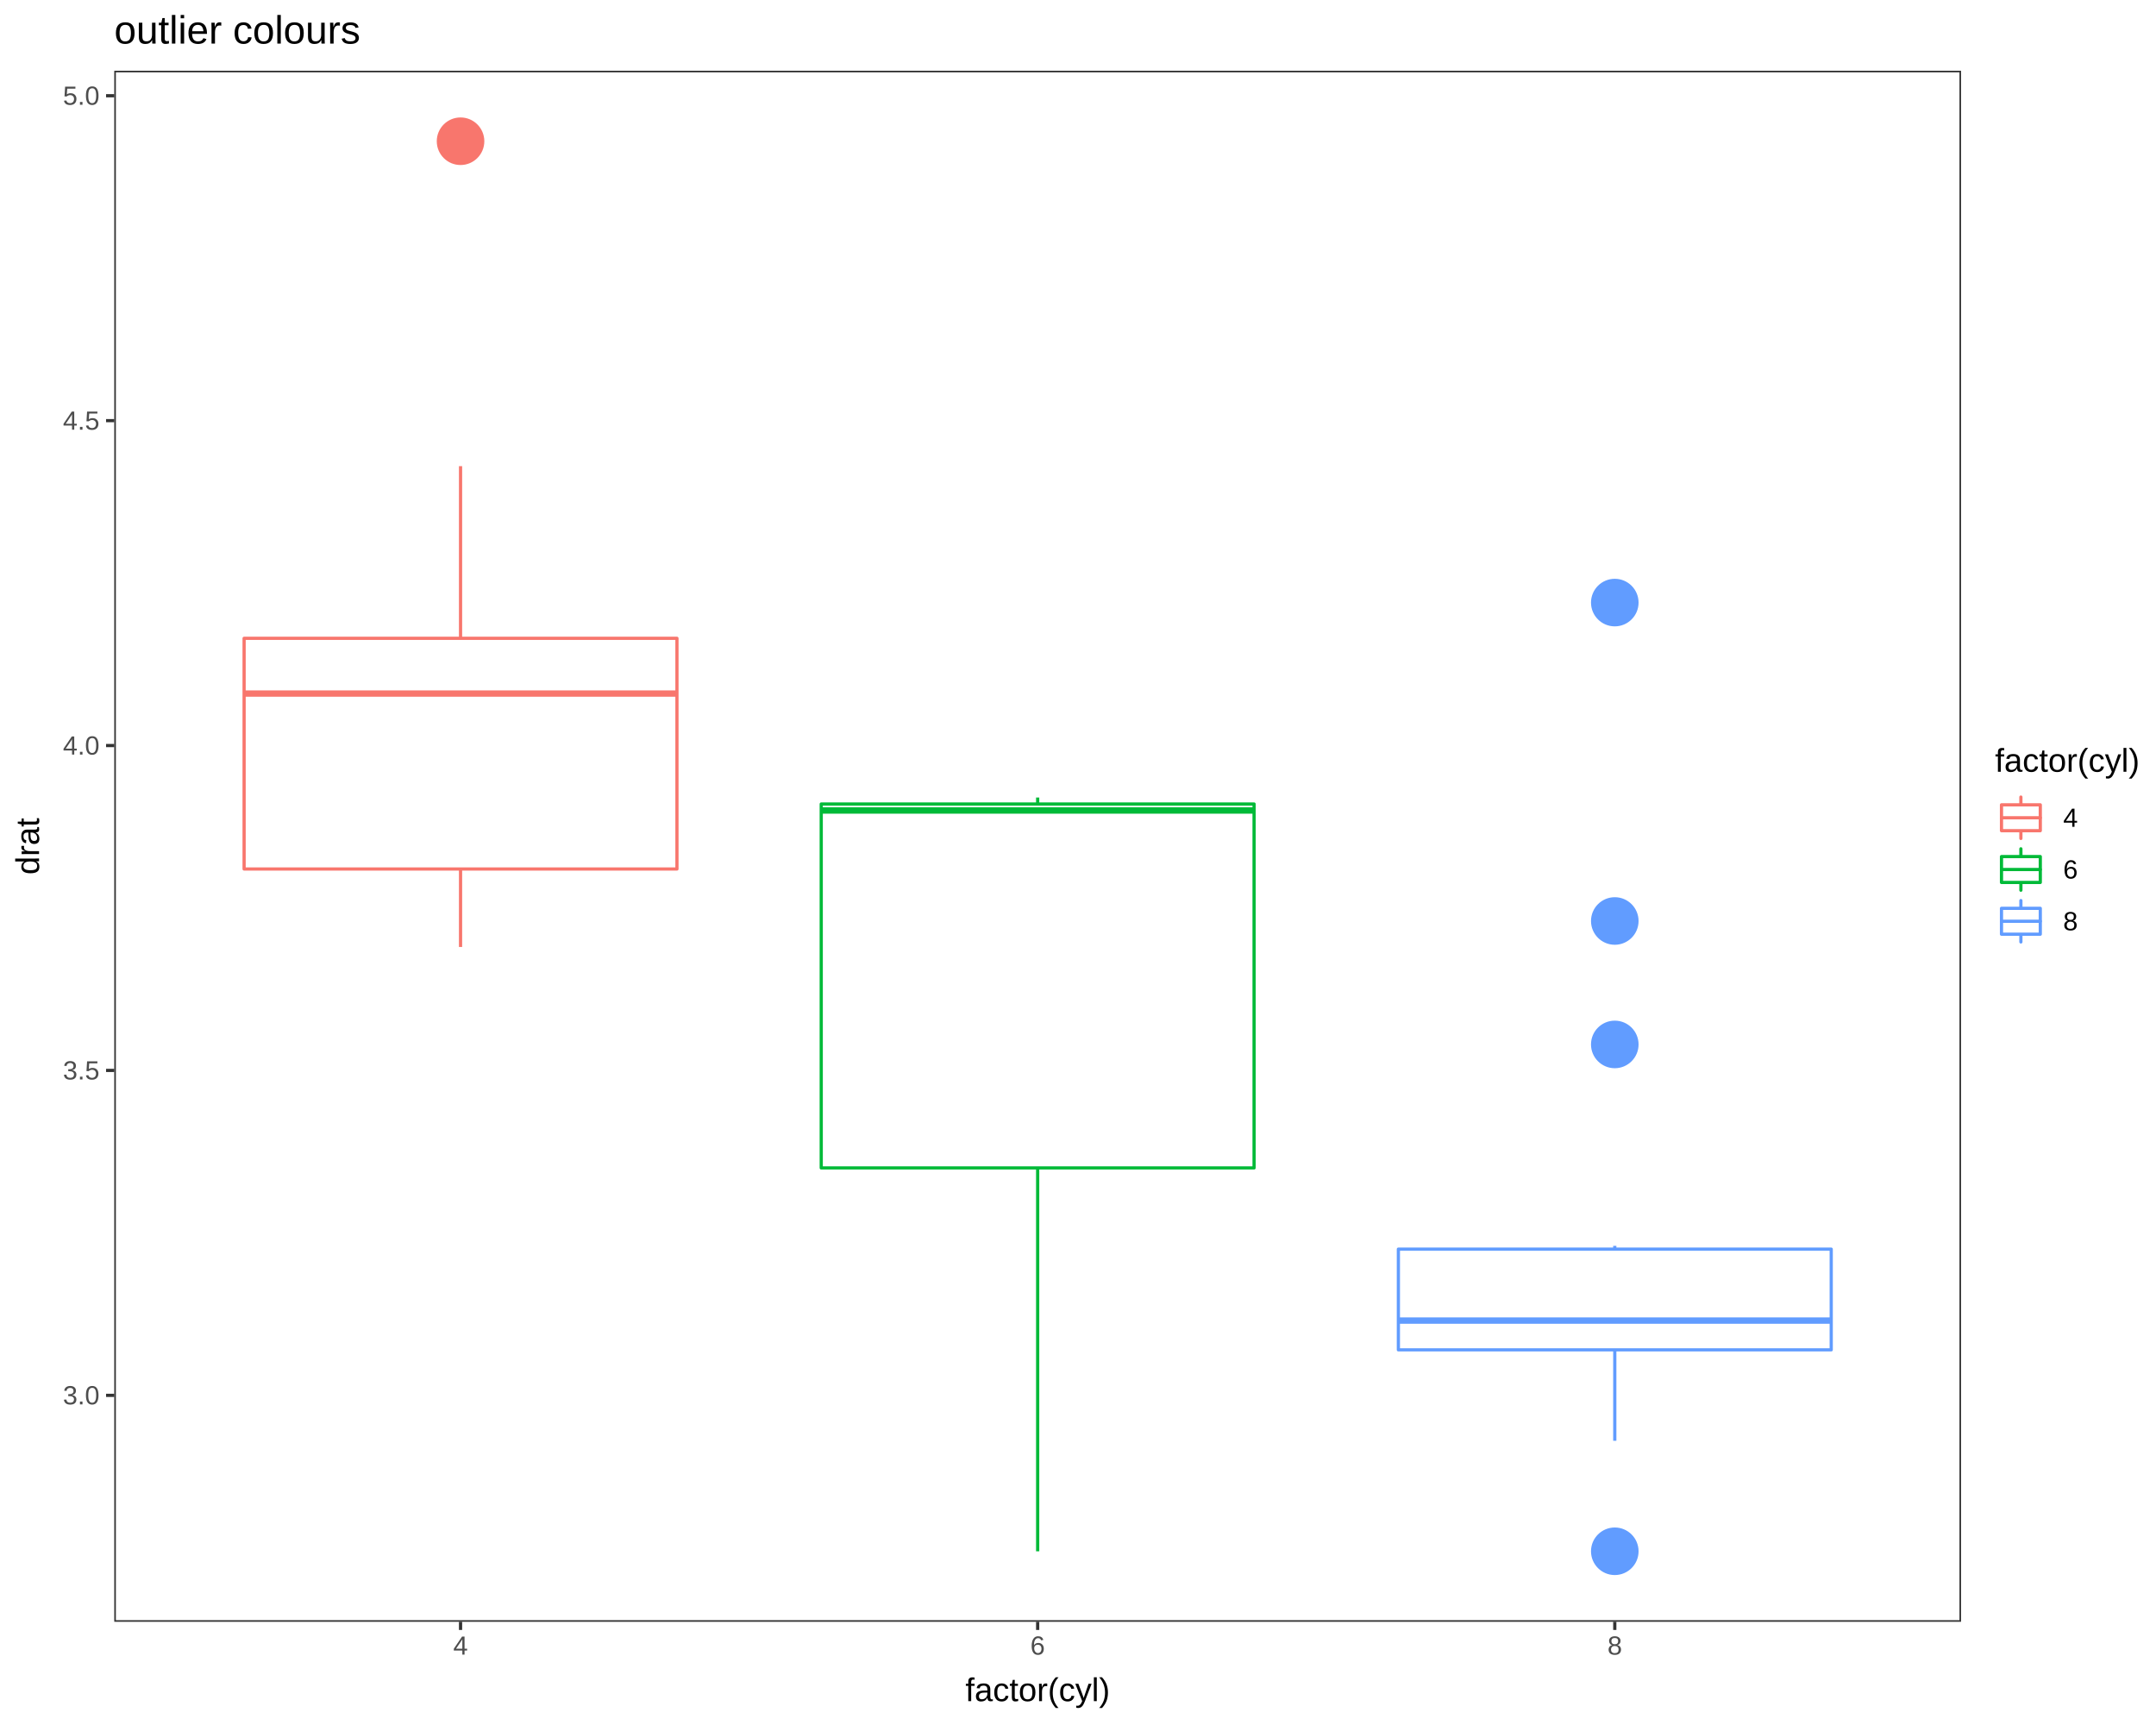
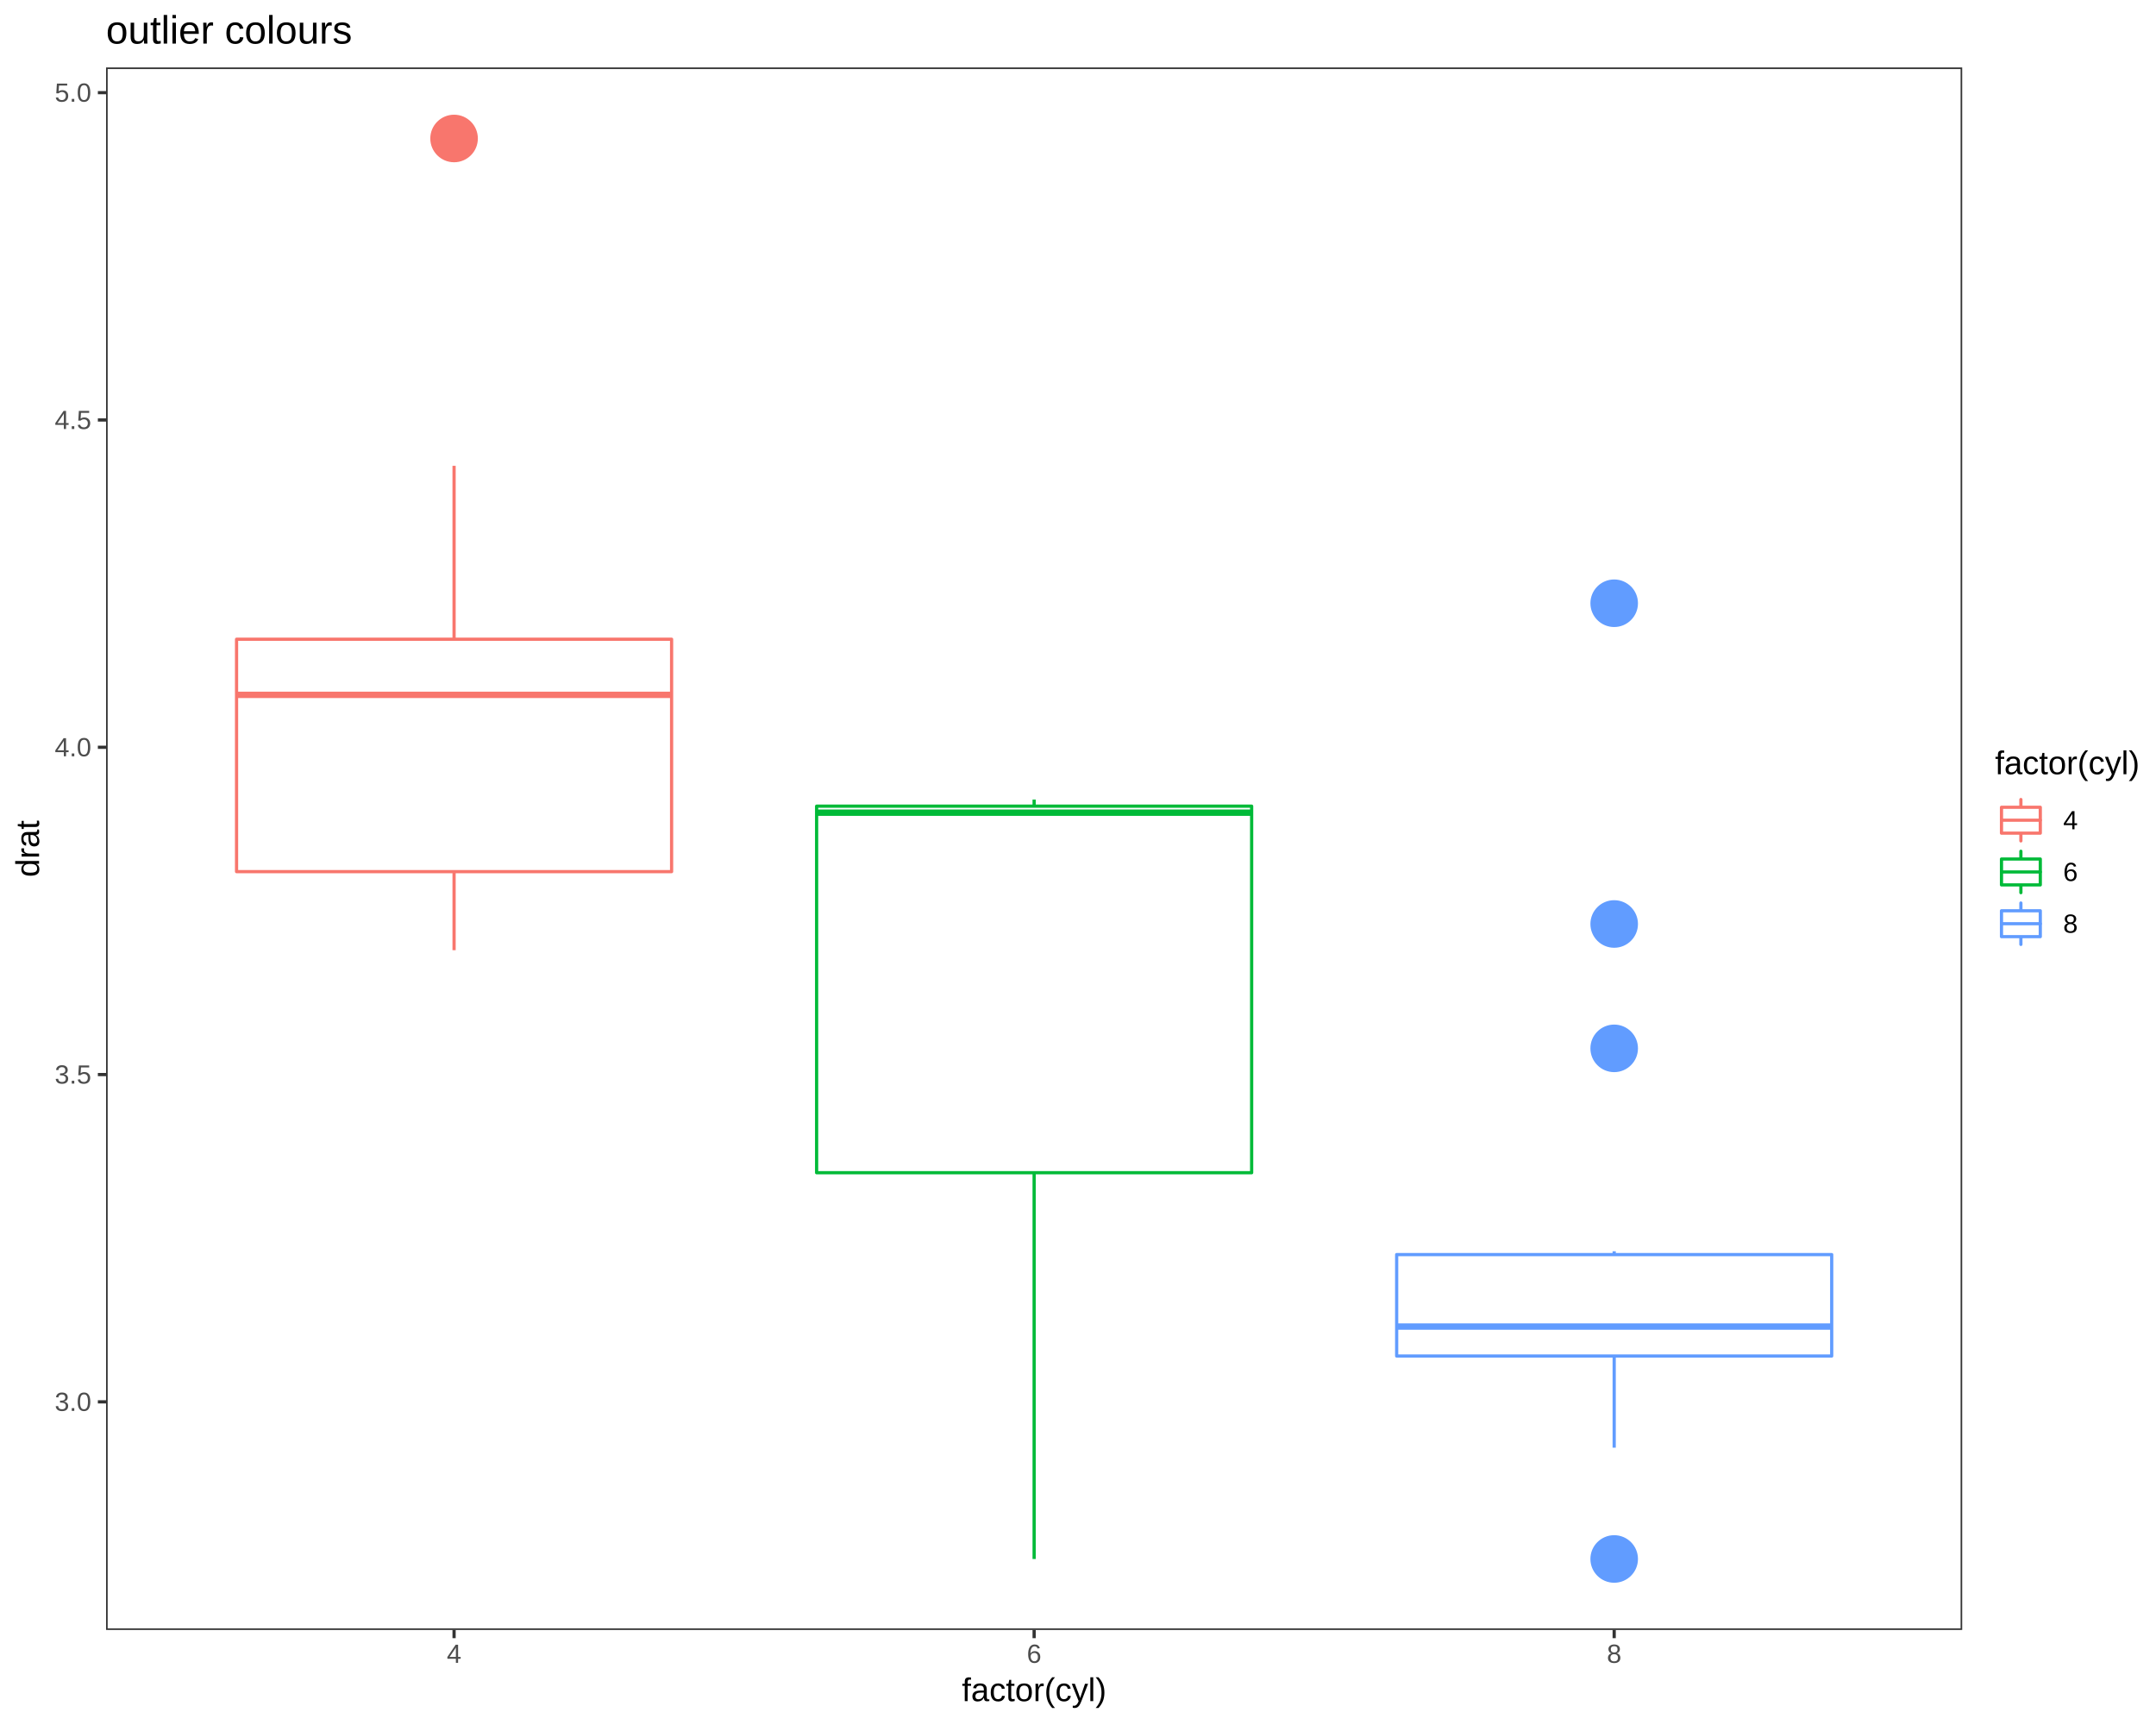
<svg xmlns="http://www.w3.org/2000/svg" viewBox="0 0 720.00 576.00">
  <defs>
    <style type="text/css">
    line, polyline, polygon, path, rect, circle {
      fill: none;
      stroke: #000000;
      stroke-linecap: round;
      stroke-linejoin: round;
      stroke-miterlimit: 10.00;
    }
  </style>
  </defs>
  <rect width="100%" height="100%" style="stroke: none; fill: #FFFFFF;" />
  <rect x="0.00" y="0.00" width="720.00" height="576.00" style="stroke-width: 1.07; stroke: #FFFFFF; fill: #FFFFFF;" />
  <defs>
-     <clipPath id="cpMzguMTZ8NjU0LjkwfDU0MS41M3wyMy42Mg==">
-       <rect x="38.16" y="23.62" width="616.74" height="517.91" />
+     <clipPath id="cpMzUuNDJ8NjU1LjI4fDU0NC4yN3wyMi41Mg==">
+       <rect x="35.42" y="22.52" width="619.86" height="521.75" />
    </clipPath>
  </defs>
-   <rect x="38.16" y="23.62" width="616.74" height="517.91" style="stroke-width: 1.07; stroke: none; fill: #FFFFFF;" clip-path="url(#cpMzguMTZ8NjU0LjkwfDU0MS41M3wyMy42Mg==)" />
-   <circle cx="153.80" cy="47.16" r="5.69pt" style="stroke-width: 0.71; stroke: #F8766D; fill: #F8766D;" clip-path="url(#cpMzguMTZ8NjU0LjkwfDU0MS41M3wyMy42Mg==)" />
-   <line x1="153.80" y1="213.14" x2="153.80" y2="155.65" style="stroke-width: 1.07; stroke: #F8766D; stroke-linecap: butt;" clip-path="url(#cpMzguMTZ8NjU0LjkwfDU0MS41M3wyMy42Mg==)" />
-   <line x1="153.80" y1="290.17" x2="153.80" y2="316.21" style="stroke-width: 1.07; stroke: #F8766D; stroke-linecap: butt;" clip-path="url(#cpMzguMTZ8NjU0LjkwfDU0MS41M3wyMy42Mg==)" />
-   <polygon points="81.52,213.14 81.52,290.17 226.07,290.17 226.07,213.14 81.52,213.14 " style="stroke-width: 1.07; stroke: #F8766D; fill: #FFFFFF;" clip-path="url(#cpMzguMTZ8NjU0LjkwfDU0MS41M3wyMy42Mg==)" />
-   <line x1="81.52" y1="231.59" x2="226.07" y2="231.59" style="stroke-width: 2.13; stroke: #F8766D; stroke-linecap: butt;" clip-path="url(#cpMzguMTZ8NjU0LjkwfDU0MS41M3wyMy42Mg==)" />
-   <line x1="346.53" y1="268.47" x2="346.53" y2="266.30" style="stroke-width: 1.07; stroke: #00BA38; stroke-linecap: butt;" clip-path="url(#cpMzguMTZ8NjU0LjkwfDU0MS41M3wyMy42Mg==)" />
-   <line x1="346.53" y1="389.98" x2="346.53" y2="517.99" style="stroke-width: 1.07; stroke: #00BA38; stroke-linecap: butt;" clip-path="url(#cpMzguMTZ8NjU0LjkwfDU0MS41M3wyMy42Mg==)" />
-   <polygon points="274.25,268.47 274.25,389.98 418.80,389.98 418.80,268.47 274.25,268.47 " style="stroke-width: 1.07; stroke: #00BA38; fill: #FFFFFF;" clip-path="url(#cpMzguMTZ8NjU0LjkwfDU0MS41M3wyMy42Mg==)" />
-   <line x1="274.25" y1="270.64" x2="418.80" y2="270.64" style="stroke-width: 2.13; stroke: #00BA38; stroke-linecap: butt;" clip-path="url(#cpMzguMTZ8NjU0LjkwfDU0MS41M3wyMy42Mg==)" />
-   <circle cx="539.26" cy="517.99" r="5.69pt" style="stroke-width: 0.71; stroke: #619CFF; fill: #619CFF;" clip-path="url(#cpMzguMTZ8NjU0LjkwfDU0MS41M3wyMy42Mg==)" />
-   <circle cx="539.26" cy="307.53" r="5.69pt" style="stroke-width: 0.71; stroke: #619CFF; fill: #619CFF;" clip-path="url(#cpMzguMTZ8NjU0LjkwfDU0MS41M3wyMy42Mg==)" />
-   <circle cx="539.26" cy="201.21" r="5.69pt" style="stroke-width: 0.71; stroke: #619CFF; fill: #619CFF;" clip-path="url(#cpMzguMTZ8NjU0LjkwfDU0MS41M3wyMy42Mg==)" />
-   <circle cx="539.26" cy="348.75" r="5.69pt" style="stroke-width: 0.71; stroke: #619CFF; fill: #619CFF;" clip-path="url(#cpMzguMTZ8NjU0LjkwfDU0MS41M3wyMy42Mg==)" />
-   <line x1="539.26" y1="417.10" x2="539.26" y2="416.01" style="stroke-width: 1.07; stroke: #619CFF; stroke-linecap: butt;" clip-path="url(#cpMzguMTZ8NjU0LjkwfDU0MS41M3wyMy42Mg==)" />
-   <line x1="539.26" y1="450.73" x2="539.26" y2="481.10" style="stroke-width: 1.07; stroke: #619CFF; stroke-linecap: butt;" clip-path="url(#cpMzguMTZ8NjU0LjkwfDU0MS41M3wyMy42Mg==)" />
-   <polygon points="466.99,417.10 466.99,450.73 611.54,450.73 611.54,417.10 466.99,417.10 " style="stroke-width: 1.07; stroke: #619CFF; fill: #FFFFFF;" clip-path="url(#cpMzguMTZ8NjU0LjkwfDU0MS41M3wyMy42Mg==)" />
-   <line x1="466.99" y1="440.96" x2="611.54" y2="440.96" style="stroke-width: 2.13; stroke: #619CFF; stroke-linecap: butt;" clip-path="url(#cpMzguMTZ8NjU0LjkwfDU0MS41M3wyMy42Mg==)" />
-   <rect x="38.16" y="23.62" width="616.74" height="517.91" style="stroke-width: 1.07; stroke: #333333;" clip-path="url(#cpMzguMTZ8NjU0LjkwfDU0MS41M3wyMy42Mg==)" />
+   <rect x="35.42" y="22.52" width="619.86" height="521.75" style="stroke-width: 1.07; stroke: none; fill: #FFFFFF;" clip-path="url(#cpMzUuNDJ8NjU1LjI4fDU0NC4yN3wyMi41Mg==)" />
+   <circle cx="151.64" cy="46.24" r="5.69pt" style="stroke-width: 0.71; stroke: #F8766D; fill: #F8766D;" clip-path="url(#cpMzUuNDJ8NjU1LjI4fDU0NC4yN3wyMi41Mg==)" />
+   <line x1="151.64" y1="213.45" x2="151.64" y2="155.53" style="stroke-width: 1.07; stroke: #F8766D; stroke-linecap: butt;" clip-path="url(#cpMzUuNDJ8NjU1LjI4fDU0NC4yN3wyMi41Mg==)" />
+   <line x1="151.64" y1="291.05" x2="151.64" y2="317.28" style="stroke-width: 1.07; stroke: #F8766D; stroke-linecap: butt;" clip-path="url(#cpMzUuNDJ8NjU1LjI4fDU0NC4yN3wyMi41Mg==)" />
+   <polygon points="79.00,213.45 79.00,291.05 224.28,291.05 224.28,213.45 79.00,213.45 " style="stroke-width: 1.07; stroke: #F8766D; fill: #FFFFFF;" clip-path="url(#cpMzUuNDJ8NjU1LjI4fDU0NC4yN3wyMi41Mg==)" />
+   <line x1="79.00" y1="232.03" x2="224.28" y2="232.03" style="stroke-width: 2.13; stroke: #F8766D; stroke-linecap: butt;" clip-path="url(#cpMzUuNDJ8NjU1LjI4fDU0NC4yN3wyMi41Mg==)" />
+   <line x1="345.35" y1="269.19" x2="345.35" y2="267.00" style="stroke-width: 1.07; stroke: #00BA38; stroke-linecap: butt;" clip-path="url(#cpMzUuNDJ8NjU1LjI4fDU0NC4yN3wyMi41Mg==)" />
+   <line x1="345.35" y1="391.59" x2="345.35" y2="520.56" style="stroke-width: 1.07; stroke: #00BA38; stroke-linecap: butt;" clip-path="url(#cpMzUuNDJ8NjU1LjI4fDU0NC4yN3wyMi41Mg==)" />
+   <polygon points="272.71,269.19 272.71,391.59 417.99,391.59 417.99,269.19 272.71,269.19 " style="stroke-width: 1.07; stroke: #00BA38; fill: #FFFFFF;" clip-path="url(#cpMzUuNDJ8NjU1LjI4fDU0NC4yN3wyMi41Mg==)" />
+   <line x1="272.71" y1="271.37" x2="417.99" y2="271.37" style="stroke-width: 2.13; stroke: #00BA38; stroke-linecap: butt;" clip-path="url(#cpMzUuNDJ8NjU1LjI4fDU0NC4yN3wyMi41Mg==)" />
+   <circle cx="539.06" cy="520.56" r="5.69pt" style="stroke-width: 0.71; stroke: #619CFF; fill: #619CFF;" clip-path="url(#cpMzUuNDJ8NjU1LjI4fDU0NC4yN3wyMi41Mg==)" />
+   <circle cx="539.06" cy="308.53" r="5.69pt" style="stroke-width: 0.71; stroke: #619CFF; fill: #619CFF;" clip-path="url(#cpMzUuNDJ8NjU1LjI4fDU0NC4yN3wyMi41Mg==)" />
+   <circle cx="539.06" cy="201.43" r="5.69pt" style="stroke-width: 0.71; stroke: #619CFF; fill: #619CFF;" clip-path="url(#cpMzUuNDJ8NjU1LjI4fDU0NC4yN3wyMi41Mg==)" />
+   <circle cx="539.06" cy="350.06" r="5.69pt" style="stroke-width: 0.71; stroke: #619CFF; fill: #619CFF;" clip-path="url(#cpMzUuNDJ8NjU1LjI4fDU0NC4yN3wyMi41Mg==)" />
+   <line x1="539.06" y1="418.92" x2="539.06" y2="417.82" style="stroke-width: 1.07; stroke: #619CFF; stroke-linecap: butt;" clip-path="url(#cpMzUuNDJ8NjU1LjI4fDU0NC4yN3wyMi41Mg==)" />
+   <line x1="539.06" y1="452.80" x2="539.06" y2="483.40" style="stroke-width: 1.07; stroke: #619CFF; stroke-linecap: butt;" clip-path="url(#cpMzUuNDJ8NjU1LjI4fDU0NC4yN3wyMi41Mg==)" />
+   <polygon points="466.42,418.92 466.42,452.80 611.70,452.80 611.70,418.92 466.42,418.92 " style="stroke-width: 1.07; stroke: #619CFF; fill: #FFFFFF;" clip-path="url(#cpMzUuNDJ8NjU1LjI4fDU0NC4yN3wyMi41Mg==)" />
+   <line x1="466.42" y1="442.96" x2="611.70" y2="442.96" style="stroke-width: 2.13; stroke: #619CFF; stroke-linecap: butt;" clip-path="url(#cpMzUuNDJ8NjU1LjI4fDU0NC4yN3wyMi41Mg==)" />
+   <rect x="35.42" y="22.52" width="619.86" height="521.75" style="stroke-width: 1.07; stroke: #333333;" clip-path="url(#cpMzUuNDJ8NjU1LjI4fDU0NC4yN3wyMi41Mg==)" />
  <defs>
    <clipPath id="cpMC4wMHw3MjAuMDB8NTc2LjAwfDAuMDA=">
      <rect x="0.00" y="0.00" width="720.00" height="576.00" />
    </clipPath>
  </defs>
  <g clip-path="url(#cpMC4wMHw3MjAuMDB8NTc2LjAwfDAuMDA=)">
-     <text x="21.01" y="468.94" style="font-size: 8.80px; fill: #4D4D4D; font-family: Liberation Sans;" textLength="12.22px" lengthAdjust="spacingAndGlyphs">3.0</text>
+     <text x="18.27" y="471.12" style="font-size: 8.80px; fill: #4D4D4D; font-family: Liberation Sans;" textLength="12.22px" lengthAdjust="spacingAndGlyphs">3.0</text>
  </g>
  <g clip-path="url(#cpMC4wMHw3MjAuMDB8NTc2LjAwfDAuMDA=)">
-     <text x="21.01" y="360.45" style="font-size: 8.80px; fill: #4D4D4D; font-family: Liberation Sans;" textLength="12.22px" lengthAdjust="spacingAndGlyphs">3.5</text>
+     <text x="18.27" y="361.83" style="font-size: 8.80px; fill: #4D4D4D; font-family: Liberation Sans;" textLength="12.22px" lengthAdjust="spacingAndGlyphs">3.5</text>
  </g>
  <g clip-path="url(#cpMC4wMHw3MjAuMDB8NTc2LjAwfDAuMDA=)">
-     <text x="21.01" y="251.97" style="font-size: 8.80px; fill: #4D4D4D; font-family: Liberation Sans;" textLength="12.22px" lengthAdjust="spacingAndGlyphs">4.0</text>
+     <text x="18.27" y="252.54" style="font-size: 8.80px; fill: #4D4D4D; font-family: Liberation Sans;" textLength="12.22px" lengthAdjust="spacingAndGlyphs">4.0</text>
  </g>
  <g clip-path="url(#cpMC4wMHw3MjAuMDB8NTc2LjAwfDAuMDA=)">
-     <text x="21.01" y="143.48" style="font-size: 8.80px; fill: #4D4D4D; font-family: Liberation Sans;" textLength="12.22px" lengthAdjust="spacingAndGlyphs">4.5</text>
+     <text x="18.27" y="143.25" style="font-size: 8.80px; fill: #4D4D4D; font-family: Liberation Sans;" textLength="12.22px" lengthAdjust="spacingAndGlyphs">4.5</text>
  </g>
  <g clip-path="url(#cpMC4wMHw3MjAuMDB8NTc2LjAwfDAuMDA=)">
-     <text x="21.01" y="34.99" style="font-size: 8.80px; fill: #4D4D4D; font-family: Liberation Sans;" textLength="12.22px" lengthAdjust="spacingAndGlyphs">5.0</text>
+     <text x="18.27" y="33.96" style="font-size: 8.80px; fill: #4D4D4D; font-family: Liberation Sans;" textLength="12.22px" lengthAdjust="spacingAndGlyphs">5.0</text>
  </g>
-   <polyline points="35.42,465.92 38.16,465.92 " style="stroke-width: 1.07; stroke: #333333; stroke-linecap: butt;" clip-path="url(#cpMC4wMHw3MjAuMDB8NTc2LjAwfDAuMDA=)" />
-   <polyline points="35.42,357.43 38.16,357.43 " style="stroke-width: 1.07; stroke: #333333; stroke-linecap: butt;" clip-path="url(#cpMC4wMHw3MjAuMDB8NTc2LjAwfDAuMDA=)" />
-   <polyline points="35.42,248.94 38.16,248.94 " style="stroke-width: 1.07; stroke: #333333; stroke-linecap: butt;" clip-path="url(#cpMC4wMHw3MjAuMDB8NTc2LjAwfDAuMDA=)" />
-   <polyline points="35.42,140.46 38.16,140.46 " style="stroke-width: 1.07; stroke: #333333; stroke-linecap: butt;" clip-path="url(#cpMC4wMHw3MjAuMDB8NTc2LjAwfDAuMDA=)" />
-   <polyline points="35.42,31.97 38.16,31.97 " style="stroke-width: 1.07; stroke: #333333; stroke-linecap: butt;" clip-path="url(#cpMC4wMHw3MjAuMDB8NTc2LjAwfDAuMDA=)" />
-   <polyline points="153.80,544.27 153.80,541.53 " style="stroke-width: 1.07; stroke: #333333; stroke-linecap: butt;" clip-path="url(#cpMC4wMHw3MjAuMDB8NTc2LjAwfDAuMDA=)" />
-   <polyline points="346.53,544.27 346.53,541.53 " style="stroke-width: 1.07; stroke: #333333; stroke-linecap: butt;" clip-path="url(#cpMC4wMHw3MjAuMDB8NTc2LjAwfDAuMDA=)" />
-   <polyline points="539.26,544.27 539.26,541.53 " style="stroke-width: 1.07; stroke: #333333; stroke-linecap: butt;" clip-path="url(#cpMC4wMHw3MjAuMDB8NTc2LjAwfDAuMDA=)" />
+   <polyline points="32.68,468.10 35.42,468.10 " style="stroke-width: 1.07; stroke: #333333; stroke-linecap: butt;" clip-path="url(#cpMC4wMHw3MjAuMDB8NTc2LjAwfDAuMDA=)" />
+   <polyline points="32.68,358.81 35.42,358.81 " style="stroke-width: 1.07; stroke: #333333; stroke-linecap: butt;" clip-path="url(#cpMC4wMHw3MjAuMDB8NTc2LjAwfDAuMDA=)" />
+   <polyline points="32.68,249.52 35.42,249.52 " style="stroke-width: 1.07; stroke: #333333; stroke-linecap: butt;" clip-path="url(#cpMC4wMHw3MjAuMDB8NTc2LjAwfDAuMDA=)" />
+   <polyline points="32.68,140.23 35.42,140.23 " style="stroke-width: 1.07; stroke: #333333; stroke-linecap: butt;" clip-path="url(#cpMC4wMHw3MjAuMDB8NTc2LjAwfDAuMDA=)" />
+   <polyline points="32.68,30.94 35.42,30.94 " style="stroke-width: 1.07; stroke: #333333; stroke-linecap: butt;" clip-path="url(#cpMC4wMHw3MjAuMDB8NTc2LjAwfDAuMDA=)" />
+   <polyline points="151.64,547.01 151.64,544.27 " style="stroke-width: 1.07; stroke: #333333; stroke-linecap: butt;" clip-path="url(#cpMC4wMHw3MjAuMDB8NTc2LjAwfDAuMDA=)" />
+   <polyline points="345.35,547.01 345.35,544.27 " style="stroke-width: 1.07; stroke: #333333; stroke-linecap: butt;" clip-path="url(#cpMC4wMHw3MjAuMDB8NTc2LjAwfDAuMDA=)" />
+   <polyline points="539.06,547.01 539.06,544.27 " style="stroke-width: 1.07; stroke: #333333; stroke-linecap: butt;" clip-path="url(#cpMC4wMHw3MjAuMDB8NTc2LjAwfDAuMDA=)" />
  <g clip-path="url(#cpMC4wMHw3MjAuMDB8NTc2LjAwfDAuMDA=)">
-     <text x="151.35" y="552.51" style="font-size: 8.80px; fill: #4D4D4D; font-family: Liberation Sans;" textLength="4.89px" lengthAdjust="spacingAndGlyphs">4</text>
+     <text x="149.20" y="555.25" style="font-size: 8.80px; fill: #4D4D4D; font-family: Liberation Sans;" textLength="4.89px" lengthAdjust="spacingAndGlyphs">4</text>
  </g>
  <g clip-path="url(#cpMC4wMHw3MjAuMDB8NTc2LjAwfDAuMDA=)">
-     <text x="344.08" y="552.51" style="font-size: 8.80px; fill: #4D4D4D; font-family: Liberation Sans;" textLength="4.89px" lengthAdjust="spacingAndGlyphs">6</text>
+     <text x="342.90" y="555.25" style="font-size: 8.80px; fill: #4D4D4D; font-family: Liberation Sans;" textLength="4.89px" lengthAdjust="spacingAndGlyphs">6</text>
  </g>
  <g clip-path="url(#cpMC4wMHw3MjAuMDB8NTc2LjAwfDAuMDA=)">
-     <text x="536.82" y="552.51" style="font-size: 8.80px; fill: #4D4D4D; font-family: Liberation Sans;" textLength="4.89px" lengthAdjust="spacingAndGlyphs">8</text>
+     <text x="536.61" y="555.25" style="font-size: 8.80px; fill: #4D4D4D; font-family: Liberation Sans;" textLength="4.89px" lengthAdjust="spacingAndGlyphs">8</text>
  </g>
  <g clip-path="url(#cpMC4wMHw3MjAuMDB8NTc2LjAwfDAuMDA=)">
-     <text x="322.39" y="568.04" style="font-size: 11.00px; font-family: Liberation Sans;" textLength="48.28px" lengthAdjust="spacingAndGlyphs">factor(cyl)</text>
+     <text x="321.21" y="568.04" style="font-size: 11.00px; font-family: Liberation Sans;" textLength="48.28px" lengthAdjust="spacingAndGlyphs">factor(cyl)</text>
  </g>
  <g clip-path="url(#cpMC4wMHw3MjAuMDB8NTc2LjAwfDAuMDA=)">
-     <text transform="translate(13.04,292.06) rotate(-90)" style="font-size: 11.00px; font-family: Liberation Sans;" textLength="18.97px" lengthAdjust="spacingAndGlyphs">drat</text>
+     <text transform="translate(13.04,292.88) rotate(-90)" style="font-size: 11.00px; font-family: Liberation Sans;" textLength="18.97px" lengthAdjust="spacingAndGlyphs">drat</text>
  </g>
-   <rect x="666.24" y="248.89" width="48.28" height="67.37" style="stroke-width: 1.07; stroke: none; fill: #FFFFFF;" clip-path="url(#cpMC4wMHw3MjAuMDB8NTc2LjAwfDAuMDA=)" />
+   <rect x="666.24" y="249.71" width="48.28" height="67.37" style="stroke-width: 1.07; stroke: none; fill: #FFFFFF;" clip-path="url(#cpMC4wMHw3MjAuMDB8NTc2LjAwfDAuMDA=)" />
  <g clip-path="url(#cpMC4wMHw3MjAuMDB8NTc2LjAwfDAuMDA=)">
-     <text x="666.24" y="257.70" style="font-size: 11.00px; font-family: Liberation Sans;" textLength="48.28px" lengthAdjust="spacingAndGlyphs">factor(cyl)</text>
+     <text x="666.24" y="258.52" style="font-size: 11.00px; font-family: Liberation Sans;" textLength="48.28px" lengthAdjust="spacingAndGlyphs">factor(cyl)</text>
  </g>
-   <rect x="666.24" y="264.42" width="17.28" height="17.28" style="stroke-width: 1.07; stroke: none; fill: #FFFFFF;" clip-path="url(#cpMC4wMHw3MjAuMDB8NTc2LjAwfDAuMDA=)" />
-   <polyline points="674.88,279.97 674.88,277.38 " style="stroke-width: 1.07; stroke: #F8766D;" clip-path="url(#cpMC4wMHw3MjAuMDB8NTc2LjAwfDAuMDA=)" />
-   <polyline points="674.88,268.74 674.88,266.15 " style="stroke-width: 1.07; stroke: #F8766D;" clip-path="url(#cpMC4wMHw3MjAuMDB8NTc2LjAwfDAuMDA=)" />
-   <rect x="668.40" y="268.74" width="12.96" height="8.64" style="stroke-width: 1.07; stroke: #F8766D; fill: #FFFFFF;" clip-path="url(#cpMC4wMHw3MjAuMDB8NTc2LjAwfDAuMDA=)" />
-   <polyline points="668.40,273.06 681.36,273.06 " style="stroke-width: 1.07; stroke: #F8766D;" clip-path="url(#cpMC4wMHw3MjAuMDB8NTc2LjAwfDAuMDA=)" />
-   <rect x="666.24" y="281.70" width="17.28" height="17.28" style="stroke-width: 1.07; stroke: none; fill: #FFFFFF;" clip-path="url(#cpMC4wMHw3MjAuMDB8NTc2LjAwfDAuMDA=)" />
-   <polyline points="674.88,297.25 674.88,294.66 " style="stroke-width: 1.07; stroke: #00BA38;" clip-path="url(#cpMC4wMHw3MjAuMDB8NTc2LjAwfDAuMDA=)" />
-   <polyline points="674.88,286.02 674.88,283.43 " style="stroke-width: 1.07; stroke: #00BA38;" clip-path="url(#cpMC4wMHw3MjAuMDB8NTc2LjAwfDAuMDA=)" />
-   <rect x="668.40" y="286.02" width="12.96" height="8.64" style="stroke-width: 1.07; stroke: #00BA38; fill: #FFFFFF;" clip-path="url(#cpMC4wMHw3MjAuMDB8NTc2LjAwfDAuMDA=)" />
-   <polyline points="668.40,290.34 681.36,290.34 " style="stroke-width: 1.07; stroke: #00BA38;" clip-path="url(#cpMC4wMHw3MjAuMDB8NTc2LjAwfDAuMDA=)" />
-   <rect x="666.24" y="298.98" width="17.28" height="17.28" style="stroke-width: 1.07; stroke: none; fill: #FFFFFF;" clip-path="url(#cpMC4wMHw3MjAuMDB8NTc2LjAwfDAuMDA=)" />
-   <polyline points="674.88,314.53 674.88,311.94 " style="stroke-width: 1.07; stroke: #619CFF;" clip-path="url(#cpMC4wMHw3MjAuMDB8NTc2LjAwfDAuMDA=)" />
-   <polyline points="674.88,303.30 674.88,300.71 " style="stroke-width: 1.07; stroke: #619CFF;" clip-path="url(#cpMC4wMHw3MjAuMDB8NTc2LjAwfDAuMDA=)" />
-   <rect x="668.40" y="303.30" width="12.96" height="8.64" style="stroke-width: 1.07; stroke: #619CFF; fill: #FFFFFF;" clip-path="url(#cpMC4wMHw3MjAuMDB8NTc2LjAwfDAuMDA=)" />
-   <polyline points="668.40,307.62 681.36,307.62 " style="stroke-width: 1.07; stroke: #619CFF;" clip-path="url(#cpMC4wMHw3MjAuMDB8NTc2LjAwfDAuMDA=)" />
+   <rect x="666.24" y="265.24" width="17.28" height="17.28" style="stroke-width: 1.07; stroke: none; fill: #FFFFFF;" clip-path="url(#cpMC4wMHw3MjAuMDB8NTc2LjAwfDAuMDA=)" />
+   <polyline points="674.88,280.79 674.88,278.20 " style="stroke-width: 1.07; stroke: #F8766D;" clip-path="url(#cpMC4wMHw3MjAuMDB8NTc2LjAwfDAuMDA=)" />
+   <polyline points="674.88,269.56 674.88,266.97 " style="stroke-width: 1.07; stroke: #F8766D;" clip-path="url(#cpMC4wMHw3MjAuMDB8NTc2LjAwfDAuMDA=)" />
+   <rect x="668.40" y="269.56" width="12.96" height="8.64" style="stroke-width: 1.07; stroke: #F8766D; fill: #FFFFFF;" clip-path="url(#cpMC4wMHw3MjAuMDB8NTc2LjAwfDAuMDA=)" />
+   <polyline points="668.40,273.88 681.36,273.88 " style="stroke-width: 1.07; stroke: #F8766D;" clip-path="url(#cpMC4wMHw3MjAuMDB8NTc2LjAwfDAuMDA=)" />
+   <rect x="666.24" y="282.52" width="17.28" height="17.28" style="stroke-width: 1.07; stroke: none; fill: #FFFFFF;" clip-path="url(#cpMC4wMHw3MjAuMDB8NTc2LjAwfDAuMDA=)" />
+   <polyline points="674.88,298.07 674.88,295.48 " style="stroke-width: 1.07; stroke: #00BA38;" clip-path="url(#cpMC4wMHw3MjAuMDB8NTc2LjAwfDAuMDA=)" />
+   <polyline points="674.88,286.84 674.88,284.25 " style="stroke-width: 1.07; stroke: #00BA38;" clip-path="url(#cpMC4wMHw3MjAuMDB8NTc2LjAwfDAuMDA=)" />
+   <rect x="668.40" y="286.84" width="12.96" height="8.64" style="stroke-width: 1.07; stroke: #00BA38; fill: #FFFFFF;" clip-path="url(#cpMC4wMHw3MjAuMDB8NTc2LjAwfDAuMDA=)" />
+   <polyline points="668.40,291.16 681.36,291.16 " style="stroke-width: 1.07; stroke: #00BA38;" clip-path="url(#cpMC4wMHw3MjAuMDB8NTc2LjAwfDAuMDA=)" />
+   <rect x="666.24" y="299.80" width="17.28" height="17.28" style="stroke-width: 1.07; stroke: none; fill: #FFFFFF;" clip-path="url(#cpMC4wMHw3MjAuMDB8NTc2LjAwfDAuMDA=)" />
+   <polyline points="674.88,315.35 674.88,312.76 " style="stroke-width: 1.07; stroke: #619CFF;" clip-path="url(#cpMC4wMHw3MjAuMDB8NTc2LjAwfDAuMDA=)" />
+   <polyline points="674.88,304.12 674.88,301.53 " style="stroke-width: 1.07; stroke: #619CFF;" clip-path="url(#cpMC4wMHw3MjAuMDB8NTc2LjAwfDAuMDA=)" />
+   <rect x="668.40" y="304.12" width="12.96" height="8.64" style="stroke-width: 1.07; stroke: #619CFF; fill: #FFFFFF;" clip-path="url(#cpMC4wMHw3MjAuMDB8NTc2LjAwfDAuMDA=)" />
+   <polyline points="668.40,308.44 681.36,308.44 " style="stroke-width: 1.07; stroke: #619CFF;" clip-path="url(#cpMC4wMHw3MjAuMDB8NTc2LjAwfDAuMDA=)" />
  <g clip-path="url(#cpMC4wMHw3MjAuMDB8NTc2LjAwfDAuMDA=)">
-     <text x="689.00" y="276.08" style="font-size: 8.80px; font-family: Liberation Sans;" textLength="4.89px" lengthAdjust="spacingAndGlyphs">4</text>
+     <text x="689.00" y="276.90" style="font-size: 8.80px; font-family: Liberation Sans;" textLength="4.89px" lengthAdjust="spacingAndGlyphs">4</text>
  </g>
  <g clip-path="url(#cpMC4wMHw3MjAuMDB8NTc2LjAwfDAuMDA=)">
-     <text x="689.00" y="293.36" style="font-size: 8.80px; font-family: Liberation Sans;" textLength="4.89px" lengthAdjust="spacingAndGlyphs">6</text>
+     <text x="689.00" y="294.18" style="font-size: 8.80px; font-family: Liberation Sans;" textLength="4.89px" lengthAdjust="spacingAndGlyphs">6</text>
  </g>
  <g clip-path="url(#cpMC4wMHw3MjAuMDB8NTc2LjAwfDAuMDA=)">
-     <text x="689.00" y="310.64" style="font-size: 8.80px; font-family: Liberation Sans;" textLength="4.89px" lengthAdjust="spacingAndGlyphs">8</text>
+     <text x="689.00" y="311.46" style="font-size: 8.80px; font-family: Liberation Sans;" textLength="4.89px" lengthAdjust="spacingAndGlyphs">8</text>
  </g>
  <g clip-path="url(#cpMC4wMHw3MjAuMDB8NTc2LjAwfDAuMDA=)">
-     <text x="38.16" y="14.56" style="font-size: 13.20px; font-family: Liberation Sans;" textLength="82.06px" lengthAdjust="spacingAndGlyphs">outlier colours</text>
+     <text x="35.42" y="14.56" style="font-size: 13.20px; font-family: Liberation Sans;" textLength="82.06px" lengthAdjust="spacingAndGlyphs">outlier colours</text>
  </g>
</svg>
